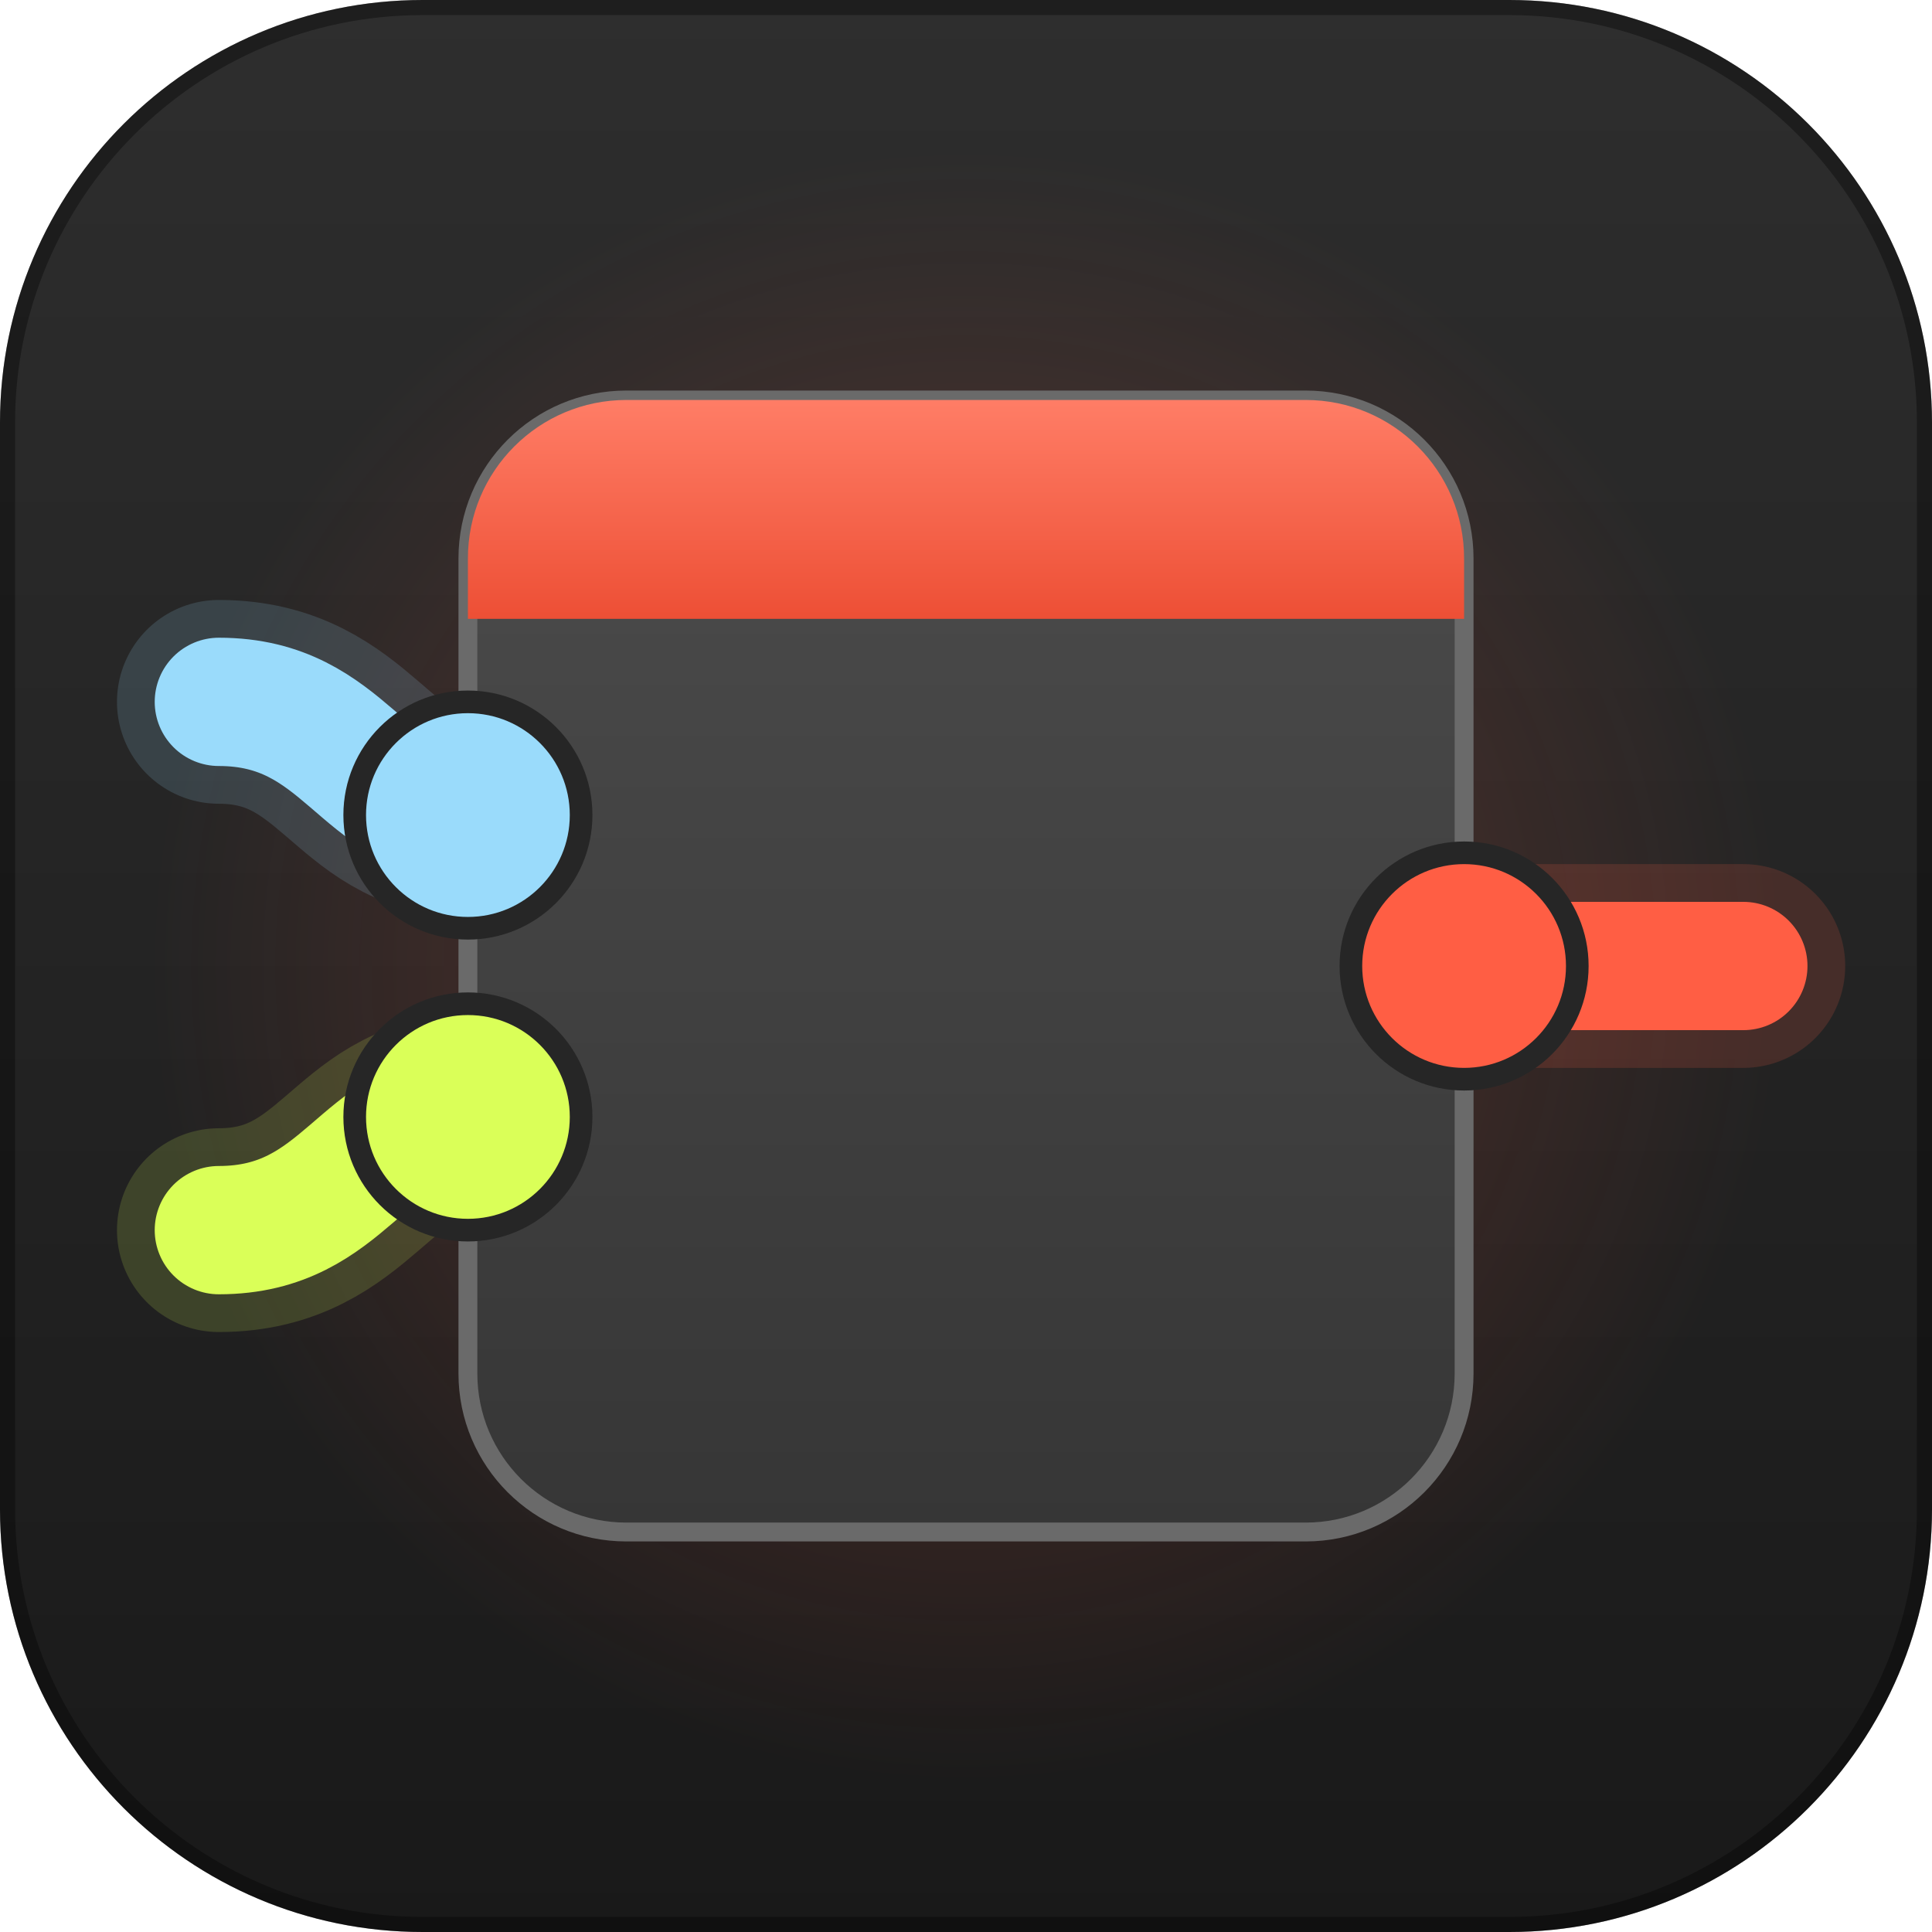
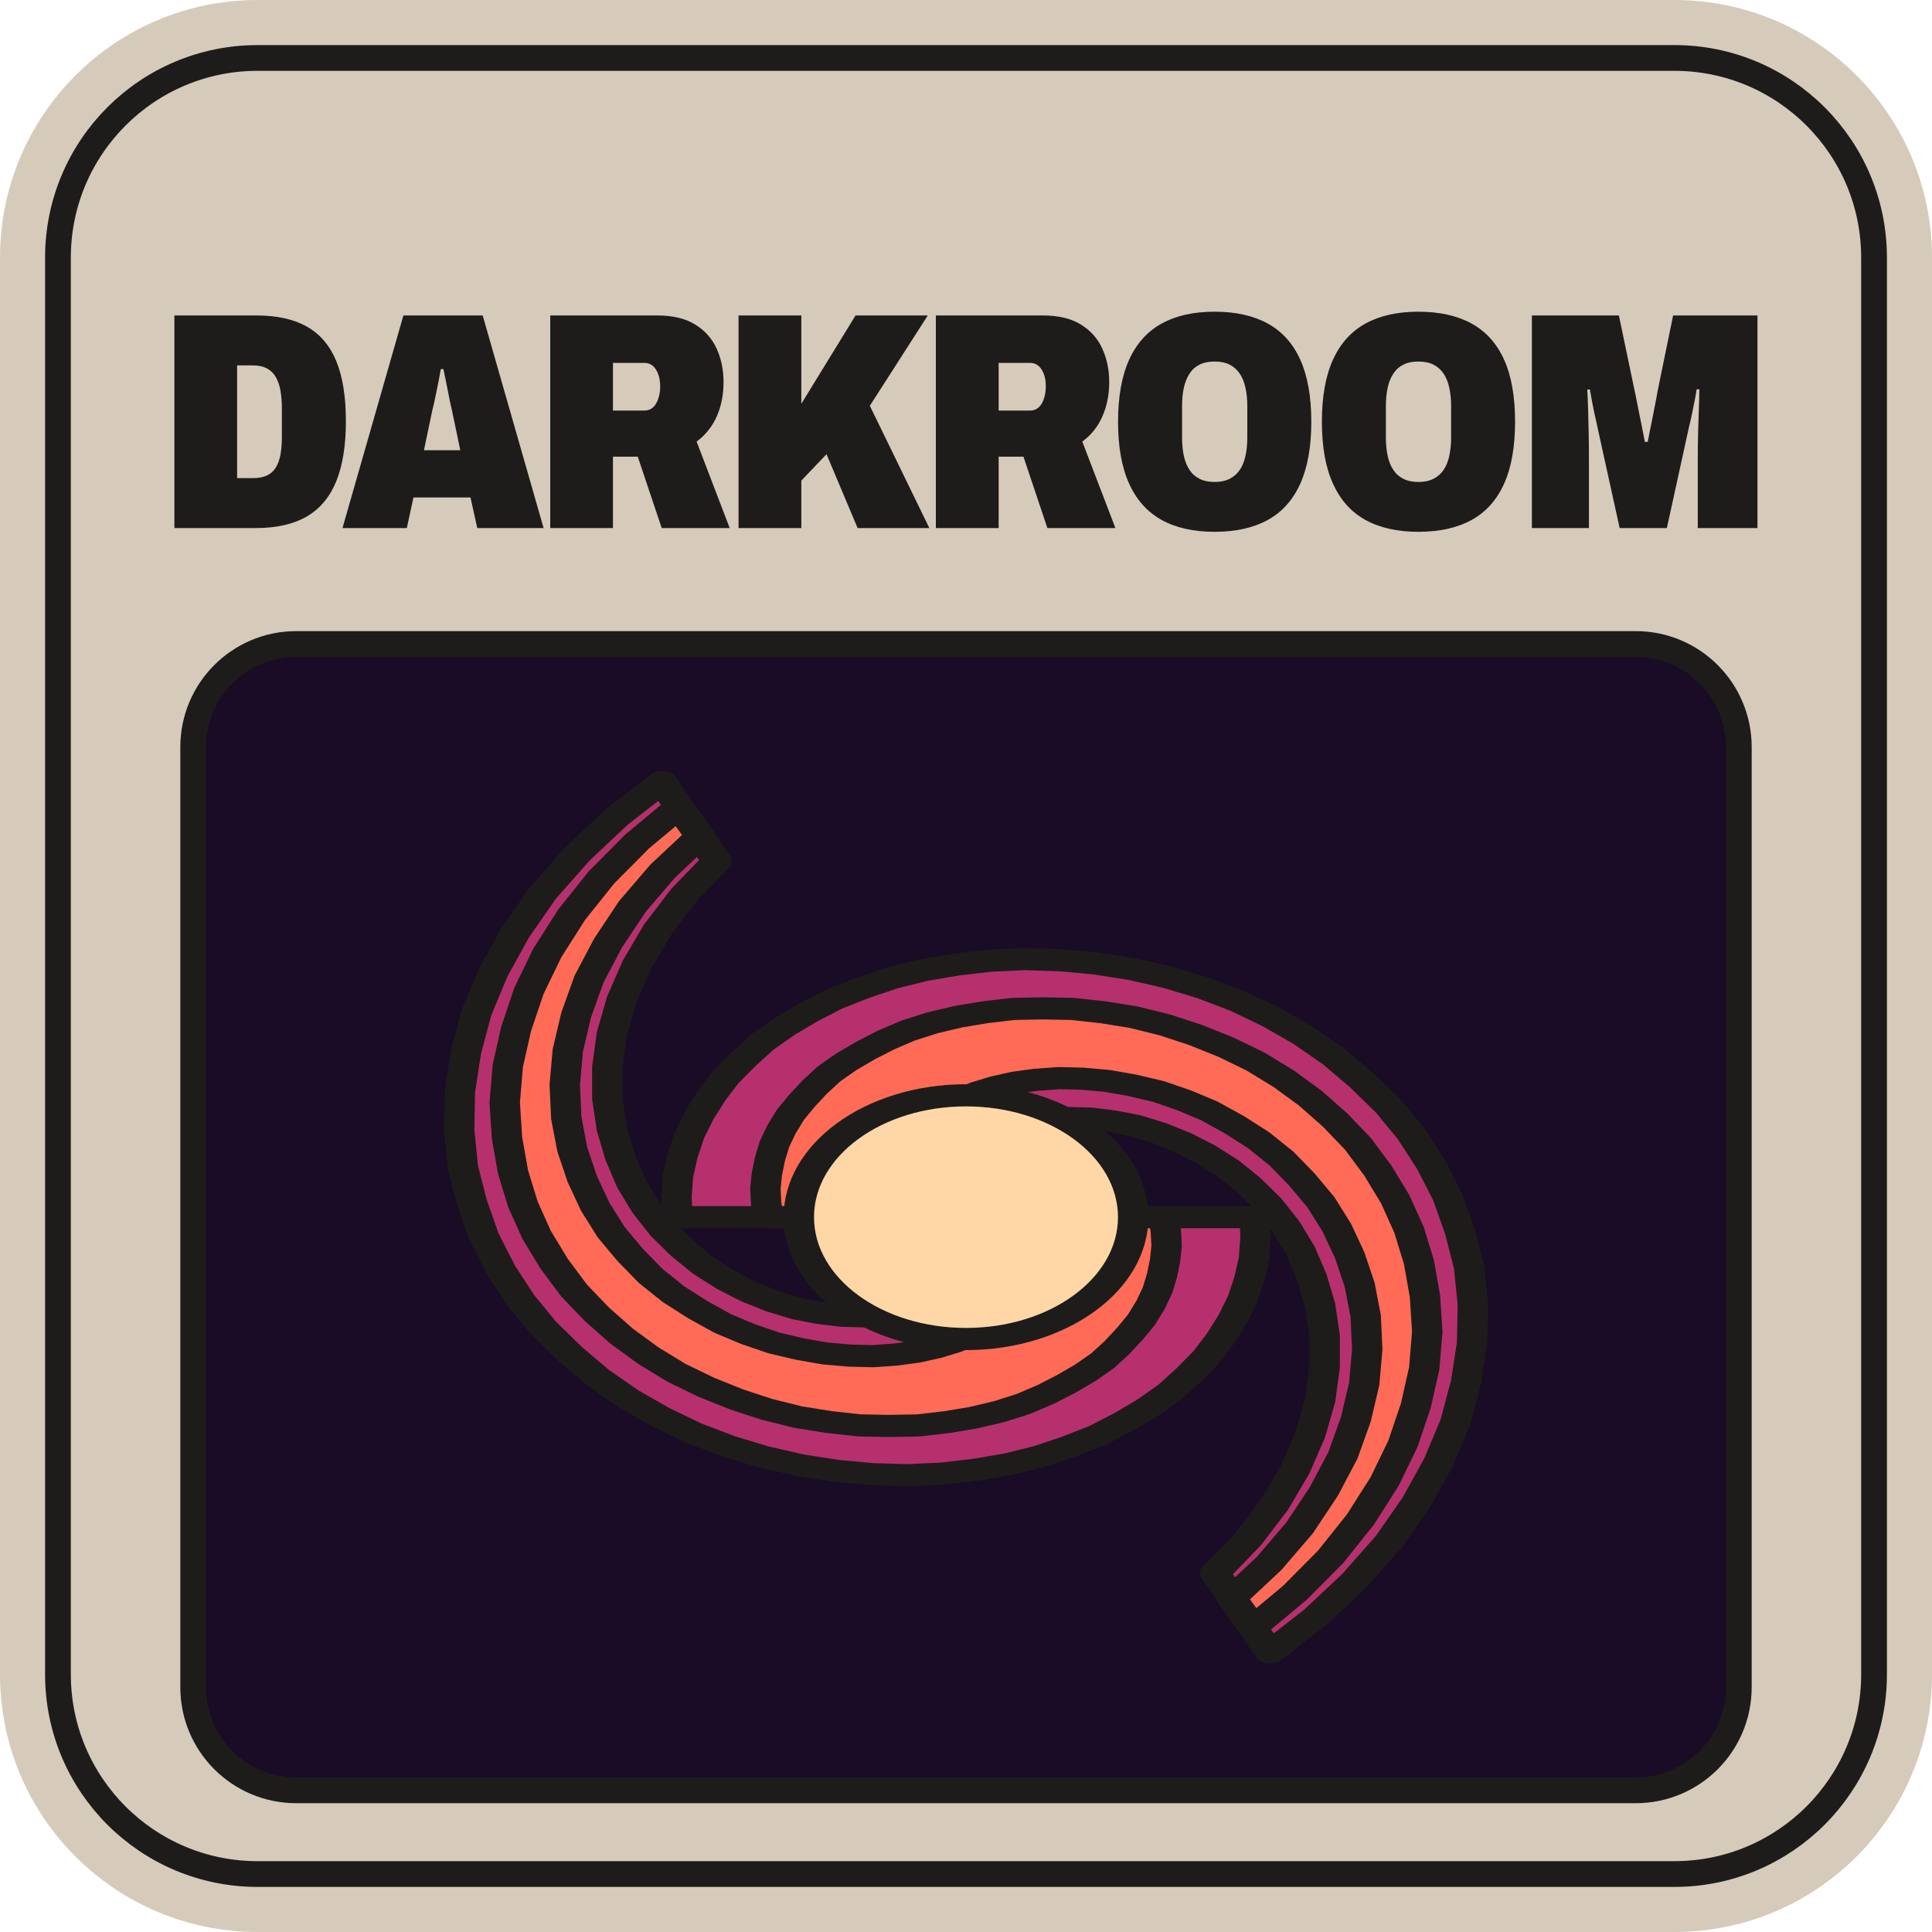
- <svg xmlns="http://www.w3.org/2000/svg" viewBox="0 0 512 512" width="512" height="512" role="img" aria-label="darkroom">
-   <defs>
-     <linearGradient id="tile" x1="0" y1="0" x2="0" y2="1">
-       <stop offset="0" stop-color="#2e2e2e" />
-       <stop offset="1" stop-color="#191919" />
-     </linearGradient>
-     <linearGradient id="node" x1="0" y1="0" x2="0" y2="1">
-       <stop offset="0" stop-color="#4c4c4c" />
-       <stop offset="1" stop-color="#363636" />
-     </linearGradient>
-     <linearGradient id="header" x1="0" y1="0" x2="0" y2="1">
-       <stop offset="0" stop-color="#ff7d66" />
-       <stop offset="1" stop-color="#ed4f35" />
-     </linearGradient>
-     <radialGradient id="safelight" cx="0.5" cy="0.5" r="0.5">
-       <stop offset="0" stop-color="#ff5e44" stop-opacity="0.5" />
-       <stop offset="0.55" stop-color="#ff5e44" stop-opacity="0.12" />
-       <stop offset="1" stop-color="#ff5e44" stop-opacity="0" />
-     </radialGradient>
-     <clipPath id="nodeclip">
-       <rect x="124" y="106" width="264" height="300" rx="42" />
-     </clipPath>
-   </defs>
-   <rect x="0" y="0" width="512" height="512" rx="112" fill="url(#tile)" />
-   <rect x="2" y="2" width="508" height="508" rx="110" fill="none" stroke="#000" stroke-opacity="0.35" stroke-width="4" />
-   <ellipse cx="256" cy="256" rx="220" ry="220" fill="url(#safelight)" />
-   <g fill="none" stroke-linecap="round" stroke-width="54" opacity="0.16">
-     <path d="M58,186 C92,186 96,216 124,216" stroke="#9adbfb" />
-     <path d="M58,326 C92,326 96,296 124,296" stroke="#daff58" />
-     <path d="M388,256 H462" stroke="#ff5e44" />
-   </g>
-   <g fill="none" stroke-linecap="round" stroke-width="34">
-     <path d="M58,186 C92,186 96,216 124,216" stroke="#9adbfb" />
-     <path d="M58,326 C92,326 96,296 124,296" stroke="#daff58" />
-     <path d="M388,256 H462" stroke="#ff5e44" />
-   </g>
-   <rect x="124" y="106" width="264" height="300" rx="42" fill="url(#node)" stroke="#6a6a6a" stroke-width="5" />
-   <g clip-path="url(#nodeclip)">
-     <rect x="124" y="106" width="264" height="58" fill="url(#header)" />
-   </g>
-   <g stroke="#262626" stroke-width="6">
-     <circle cx="124" cy="216" r="30" fill="#9adbfb" />
-     <circle cx="124" cy="296" r="30" fill="#daff58" />
-     <circle cx="388" cy="256" r="30" fill="#ff5e44" />
+ <svg xmlns="http://www.w3.org/2000/svg" viewBox="0 0 300 300" width="300" height="300" role="img" aria-label="Darkroom">
+   <rect width="300" height="300" rx="40" fill="#d6cbbb" />
+   <rect x="9" y="9" width="282" height="282" rx="31" fill="none" stroke="#1e1c1a" stroke-width="4" />
+   <path d="M 27.08 82 L 27.08 48.98 L 39.75 48.98 C 43.01 48.98 45.66 49.57 47.7 50.74 C 49.75 51.92 51.26 53.71 52.24 56.13 C 53.22 58.55 53.71 61.64 53.71 65.42 C 53.71 69.16 53.21 72.26 52.22 74.72 C 51.22 77.17 49.7 79 47.64 80.2 C 45.58 81.4 42.92 82 39.66 82 Z M 36.82 74.24 L 39.3 74.24 C 40.14 74.24 40.85 74.11 41.43 73.84 C 42.01 73.57 42.47 73.17 42.81 72.63 C 43.15 72.09 43.4 71.41 43.55 70.6 C 43.7 69.79 43.77 68.85 43.77 67.79 L 43.77 63.52 C 43.77 62.45 43.7 61.49 43.55 60.65 C 43.4 59.81 43.15 59.1 42.81 58.52 C 42.47 57.94 42.01 57.5 41.43 57.2 C 40.85 56.89 40.14 56.74 39.3 56.74 L 36.82 56.74 Z M 53.18 82 L 62.64 48.98 L 74.95 48.98 L 84.41 82 L 74.11 82 L 73.06 77.25 L 64.2 77.25 L 63.17 82 Z M 65.83 69.91 L 71.47 69.91 L 70.16 63.62 C 70.07 63.29 69.98 62.86 69.87 62.35 C 69.76 61.84 69.65 61.28 69.54 60.68 C 69.42 60.08 69.31 59.48 69.18 58.89 C 69.06 58.3 68.95 57.77 68.85 57.31 L 68.45 57.31 C 68.35 57.9 68.23 58.56 68.08 59.31 C 67.93 60.05 67.78 60.8 67.62 61.55 C 67.47 62.31 67.31 63 67.15 63.62 Z M 85.44 82 L 85.44 48.98 L 101.99 48.98 C 104.45 48.98 106.44 49.45 107.96 50.4 C 109.48 51.34 110.59 52.6 111.3 54.17 C 112 55.74 112.35 57.46 112.35 59.33 C 112.35 61.26 112.01 63.02 111.32 64.61 C 110.63 66.2 109.58 67.52 108.17 68.57 L 113.31 82 L 102.75 82 L 99.03 70.91 L 95.18 70.91 L 95.18 82 Z M 95.18 63.75 L 100.05 63.75 C 100.85 63.75 101.46 63.38 101.88 62.65 C 102.3 61.92 102.51 61.03 102.51 59.97 C 102.51 59.28 102.41 58.67 102.22 58.14 C 102.03 57.6 101.76 57.17 101.41 56.84 C 101.05 56.52 100.6 56.35 100.05 56.35 L 95.18 56.35 Z M 114.68 82 L 114.68 48.98 L 124.43 48.98 L 124.43 62.7 L 132.85 48.98 L 144.07 48.98 L 135.07 63.01 L 144.31 82 L 133.17 82 L 128.34 70.53 L 124.43 74.63 L 124.43 82 Z M 145.32 82 L 145.32 48.98 L 161.88 48.98 C 164.34 48.98 166.33 49.45 167.85 50.4 C 169.37 51.34 170.48 52.6 171.18 54.17 C 171.89 55.74 172.24 57.46 172.24 59.33 C 172.24 61.26 171.89 63.02 171.2 64.61 C 170.52 66.2 169.47 67.52 168.06 68.57 L 173.2 82 L 162.64 82 L 158.92 70.91 L 155.07 70.91 L 155.07 82 Z M 155.07 63.75 L 159.94 63.75 C 160.74 63.75 161.35 63.38 161.77 62.65 C 162.18 61.92 162.39 61.03 162.39 59.97 C 162.39 59.28 162.3 58.67 162.11 58.14 C 161.92 57.6 161.65 57.17 161.29 56.84 C 160.94 56.52 160.49 56.35 159.94 56.35 L 155.07 56.35 Z M 188.6 82.58 C 185.36 82.58 182.62 81.97 180.4 80.75 C 178.18 79.53 176.49 77.65 175.34 75.12 C 174.19 72.6 173.61 69.38 173.61 65.49 C 173.61 61.58 174.19 58.36 175.34 55.84 C 176.49 53.32 178.18 51.45 180.4 50.23 C 182.62 49.01 185.36 48.4 188.6 48.4 C 191.86 48.4 194.61 49.01 196.84 50.23 C 199.07 51.45 200.76 53.32 201.9 55.84 C 203.04 58.36 203.62 61.58 203.62 65.49 C 203.62 69.38 203.04 72.6 201.9 75.12 C 200.76 77.65 199.07 79.53 196.84 80.75 C 194.61 81.97 191.86 82.58 188.6 82.58 Z M 188.6 74.84 C 189.53 74.84 190.31 74.67 190.96 74.34 C 191.6 74.01 192.12 73.55 192.53 72.94 C 192.93 72.34 193.22 71.61 193.4 70.76 C 193.59 69.9 193.68 68.96 193.68 67.93 L 193.68 63.04 C 193.68 62.01 193.59 61.08 193.4 60.23 C 193.22 59.39 192.93 58.66 192.53 58.05 C 192.12 57.43 191.6 56.96 190.96 56.63 C 190.31 56.3 189.53 56.14 188.6 56.14 C 187.68 56.14 186.89 56.3 186.25 56.63 C 185.6 56.96 185.08 57.43 184.69 58.05 C 184.29 58.66 184.01 59.39 183.82 60.23 C 183.64 61.08 183.55 62.01 183.55 63.04 L 183.55 67.93 C 183.55 68.96 183.64 69.9 183.82 70.76 C 184.01 71.61 184.29 72.34 184.69 72.94 C 185.08 73.55 185.6 74.01 186.25 74.34 C 186.89 74.67 187.68 74.84 188.6 74.84 Z M 220.25 82.58 C 217.01 82.58 214.27 81.97 212.05 80.75 C 209.82 79.53 208.14 77.65 206.99 75.12 C 205.84 72.6 205.26 69.38 205.26 65.49 C 205.26 61.58 205.84 58.36 206.99 55.84 C 208.14 53.32 209.82 51.45 212.05 50.23 C 214.27 49.01 217.01 48.4 220.25 48.4 C 223.51 48.4 226.26 49.01 228.49 50.23 C 230.72 51.45 232.41 53.32 233.55 55.84 C 234.69 58.36 235.26 61.58 235.26 65.49 C 235.26 69.38 234.69 72.6 233.55 75.12 C 232.41 77.65 230.72 79.53 228.49 80.75 C 226.26 81.97 223.51 82.58 220.25 82.58 Z M 220.25 74.84 C 221.17 74.84 221.96 74.67 222.6 74.34 C 223.25 74.01 223.77 73.55 224.18 72.94 C 224.58 72.34 224.87 71.61 225.05 70.76 C 225.23 69.9 225.33 68.96 225.33 67.93 L 225.33 63.04 C 225.33 62.01 225.23 61.08 225.05 60.23 C 224.87 59.39 224.58 58.66 224.18 58.05 C 223.77 57.43 223.25 56.96 222.6 56.63 C 221.96 56.3 221.17 56.14 220.25 56.14 C 219.33 56.14 218.54 56.3 217.9 56.63 C 217.25 56.96 216.73 57.43 216.34 58.05 C 215.94 58.66 215.65 59.39 215.47 60.23 C 215.29 61.08 215.2 62.01 215.2 63.04 L 215.2 67.93 C 215.2 68.96 215.29 69.9 215.47 70.76 C 215.65 71.61 215.94 72.34 216.34 72.94 C 216.73 73.55 217.25 74.01 217.9 74.34 C 218.54 74.67 219.33 74.84 220.25 74.84 Z M 237.87 82 L 237.87 48.98 L 251.38 48.98 L 253.81 60.61 C 253.93 61.14 254.08 61.87 254.26 62.82 C 254.45 63.76 254.65 64.75 254.86 65.79 C 255.07 66.82 255.26 67.77 255.42 68.62 L 255.85 68.62 C 255.98 67.97 256.14 67.17 256.33 66.23 C 256.51 65.29 256.71 64.33 256.9 63.34 C 257.1 62.36 257.27 61.45 257.41 60.64 L 259.8 48.98 L 272.9 48.98 L 272.9 82 L 263.63 82 L 263.63 71.23 C 263.63 69.74 263.65 68.3 263.69 66.9 C 263.73 65.5 263.77 64.24 263.81 63.1 C 263.85 61.97 263.87 61.09 263.87 60.45 L 263.46 60.45 C 263.38 60.97 263.27 61.58 263.13 62.29 C 262.99 62.99 262.85 63.68 262.71 64.36 C 262.58 65.03 262.44 65.61 262.31 66.1 L 258.83 82 L 251.5 82 L 248 66.1 C 247.9 65.61 247.78 65.03 247.62 64.36 C 247.47 63.68 247.33 62.99 247.2 62.29 C 247.08 61.58 246.97 60.98 246.88 60.48 L 246.47 60.48 C 246.52 61.28 246.56 62.28 246.6 63.49 C 246.64 64.7 246.67 65.98 246.69 67.32 C 246.72 68.66 246.73 69.97 246.73 71.23 L 246.73 82 Z M 24.3 39.86" fill="#1e1c1a" />
+   <rect x="30" y="100" width="240" height="178" rx="16" fill="#1a0b26" stroke="#1e1c1a" stroke-width="4" stroke-linejoin="round" />
+   <g transform="translate(150 189) scale(1.18 0.86)">
+     <polygon points="38.0,0.0 38.1,3.7 37.9,7.4 37.3,11.1 36.4,14.8 35.1,18.4 33.5,21.9 31.6,25.3 29.3,28.5 26.8,31.6 23.9,34.4 20.7,37.0 17.3,39.4 13.6,41.4 9.7,43.2 5.6,44.6 1.3,45.6 -3.1,46.3 -7.7,46.6 -12.4,46.4 -17.1,45.8 -21.8,44.8 -26.6,43.3 -31.2,41.4 -35.8,39.0 -40.2,36.1 -44.4,32.8 -48.4,29.0 -52.1,24.7 -55.6,20.0 -58.6,15.0 -61.2,9.5 -63.4,3.6 -65.0,-2.6 -66.2,-9.0 -66.7,-15.8 -66.6,-22.7 -65.8,-29.8 -64.4,-37.0 -62.2,-44.2 -59.3,-51.4 -55.7,-58.5 -51.2,-65.5 -46.0,-72.2 -40.0,-78.6 -32.8,-64.3 -37.1,-58.2 -40.6,-51.9 -43.3,-45.6 -45.3,-39.3 -46.6,-33.1 -47.2,-27.1 -47.2,-21.4 -46.6,-15.9 -45.5,-10.8 -44.0,-6.0 -42.1,-1.7 -39.8,2.3 -37.2,5.8 -34.5,8.8 -31.5,11.4 -28.5,13.5 -25.4,15.2 -22.3,16.5 -19.3,17.3 -16.3,17.8 -13.5,17.9 -10.9,17.7 -8.4,17.3 -6.2,16.5 -4.2,15.6 -2.4,14.5 -0.9,13.2 0.3,11.8 1.3,10.4 2.0,8.9 2.5,7.5 2.7,6.1 2.7,4.7 2.4,3.5 2.0,2.4 1.4,1.4 1.6,1.2 1.7,1.1 1.8,0.9 1.9,0.8 1.9,0.6 2.0,0.4 2.0,0.2 2.0,0.0" fill="#b7306e" stroke="#1e1c1a" stroke-width="4" stroke-linejoin="round" />
+     <polygon points="-38.0,0.0 -38.1,-3.7 -37.9,-7.4 -37.3,-11.1 -36.4,-14.8 -35.1,-18.4 -33.5,-21.9 -31.6,-25.3 -29.3,-28.5 -26.8,-31.6 -23.9,-34.4 -20.7,-37.0 -17.3,-39.4 -13.6,-41.4 -9.7,-43.2 -5.6,-44.6 -1.3,-45.6 3.1,-46.3 7.7,-46.6 12.4,-46.4 17.1,-45.8 21.8,-44.8 26.6,-43.3 31.2,-41.4 35.8,-39.0 40.2,-36.1 44.4,-32.8 48.4,-29.0 52.1,-24.7 55.6,-20.0 58.6,-15.0 61.2,-9.5 63.4,-3.6 65.0,2.6 66.2,9.0 66.7,15.8 66.6,22.7 65.8,29.8 64.4,37.0 62.2,44.2 59.3,51.4 55.7,58.5 51.2,65.5 46.0,72.2 40.0,78.6 32.8,64.3 37.1,58.2 40.6,51.9 43.3,45.6 45.3,39.3 46.6,33.1 47.2,27.1 47.2,21.4 46.6,15.9 45.5,10.8 44.0,6.0 42.1,1.7 39.8,-2.3 37.2,-5.8 34.5,-8.8 31.5,-11.4 28.5,-13.5 25.4,-15.2 22.3,-16.5 19.3,-17.3 16.3,-17.8 13.5,-17.9 10.9,-17.7 8.4,-17.3 6.2,-16.5 4.2,-15.6 2.4,-14.5 0.9,-13.2 -0.3,-11.8 -1.3,-10.4 -2.0,-8.9 -2.5,-7.5 -2.7,-6.1 -2.7,-4.7 -2.4,-3.5 -2.0,-2.4 -1.4,-1.4 -1.6,-1.2 -1.7,-1.1 -1.8,-0.9 -1.9,-0.8 -1.9,-0.6 -2.0,-0.4 -2.0,-0.2 -2.0,0.0" fill="#b7306e" stroke="#1e1c1a" stroke-width="4" stroke-linejoin="round" />
+     <polygon points="26.0,0.0 26.3,2.5 26.4,5.2 26.2,7.8 25.8,10.5 25.2,13.2 24.3,15.8 23.1,18.5 21.6,21.0 19.9,23.5 18.0,25.9 15.7,28.1 13.2,30.1 10.5,32.0 7.6,33.7 4.4,35.1 1.0,36.2 -2.5,37.0 -6.2,37.6 -10.1,37.7 -14.0,37.6 -18.0,37.0 -22.1,36.1 -26.2,34.7 -30.2,32.9 -34.2,30.7 -38.1,28.1 -41.8,25.0 -45.3,21.5 -48.6,17.5 -51.6,13.2 -54.2,8.4 -56.5,3.2 -58.3,-2.3 -59.6,-8.1 -60.4,-14.3 -60.7,-20.7 -60.3,-27.3 -59.2,-34.0 -57.5,-40.9 -55.1,-47.7 -51.9,-54.6 -48.0,-61.3 -43.3,-67.8 -37.8,-74.1 -35.0,-68.8 -39.9,-62.5 -43.9,-56.1 -47.1,-49.5 -49.6,-43.0 -51.3,-36.5 -52.4,-30.1 -52.8,-23.9 -52.6,-17.9 -51.8,-12.2 -50.5,-6.9 -48.8,-1.9 -46.7,2.7 -44.2,6.8 -41.5,10.6 -38.5,13.9 -35.3,16.7 -32.0,19.2 -28.7,21.1 -25.3,22.7 -21.9,23.8 -18.6,24.6 -15.3,25.0 -12.2,25.1 -9.2,24.8 -6.5,24.3 -3.9,23.5 -1.5,22.5 0.6,21.3 2.5,19.9 4.2,18.5 5.6,16.9 6.7,15.3 7.7,13.7 8.4,12.0 8.8,10.4 9.1,8.9 9.2,7.4 9.1,6.0 8.9,4.6 8.5,3.4 8.0,2.4 7.4,1.4 6.7,0.7 6.0,0.0" fill="#ff6b57" stroke="#1e1c1a" stroke-width="4" stroke-linejoin="round" />
+     <polygon points="-26.0,0.0 -26.3,-2.5 -26.4,-5.2 -26.2,-7.8 -25.8,-10.5 -25.2,-13.2 -24.3,-15.8 -23.1,-18.5 -21.6,-21.0 -19.9,-23.5 -18.0,-25.9 -15.7,-28.1 -13.2,-30.1 -10.5,-32.0 -7.6,-33.7 -4.4,-35.1 -1.0,-36.2 2.5,-37.0 6.2,-37.6 10.1,-37.7 14.0,-37.6 18.0,-37.0 22.1,-36.1 26.2,-34.7 30.2,-32.9 34.2,-30.7 38.1,-28.1 41.8,-25.0 45.3,-21.5 48.6,-17.5 51.6,-13.2 54.2,-8.4 56.5,-3.2 58.3,2.3 59.6,8.1 60.4,14.3 60.7,20.7 60.3,27.3 59.2,34.0 57.5,40.9 55.1,47.7 51.9,54.6 48.0,61.3 43.3,67.8 37.8,74.1 35.0,68.8 39.9,62.5 43.9,56.1 47.1,49.5 49.6,43.0 51.3,36.5 52.4,30.1 52.8,23.9 52.6,17.9 51.8,12.2 50.5,6.9 48.8,1.9 46.7,-2.7 44.2,-6.8 41.5,-10.6 38.5,-13.9 35.3,-16.7 32.0,-19.2 28.7,-21.1 25.3,-22.7 21.9,-23.8 18.6,-24.6 15.3,-25.0 12.2,-25.1 9.2,-24.8 6.5,-24.3 3.9,-23.5 1.5,-22.5 -0.6,-21.3 -2.5,-19.9 -4.2,-18.5 -5.6,-16.9 -6.7,-15.3 -7.7,-13.7 -8.4,-12.0 -8.8,-10.4 -9.1,-8.9 -9.2,-7.4 -9.1,-6.0 -8.9,-4.6 -8.5,-3.4 -8.0,-2.4 -7.4,-1.4 -6.7,-0.7 -6.0,0.0" fill="#ff6b57" stroke="#1e1c1a" stroke-width="4" stroke-linejoin="round" />
+     <circle r="22" fill="#ffd7a6" stroke="#1e1c1a" stroke-width="4" stroke-linejoin="round" />
  </g>
</svg>
